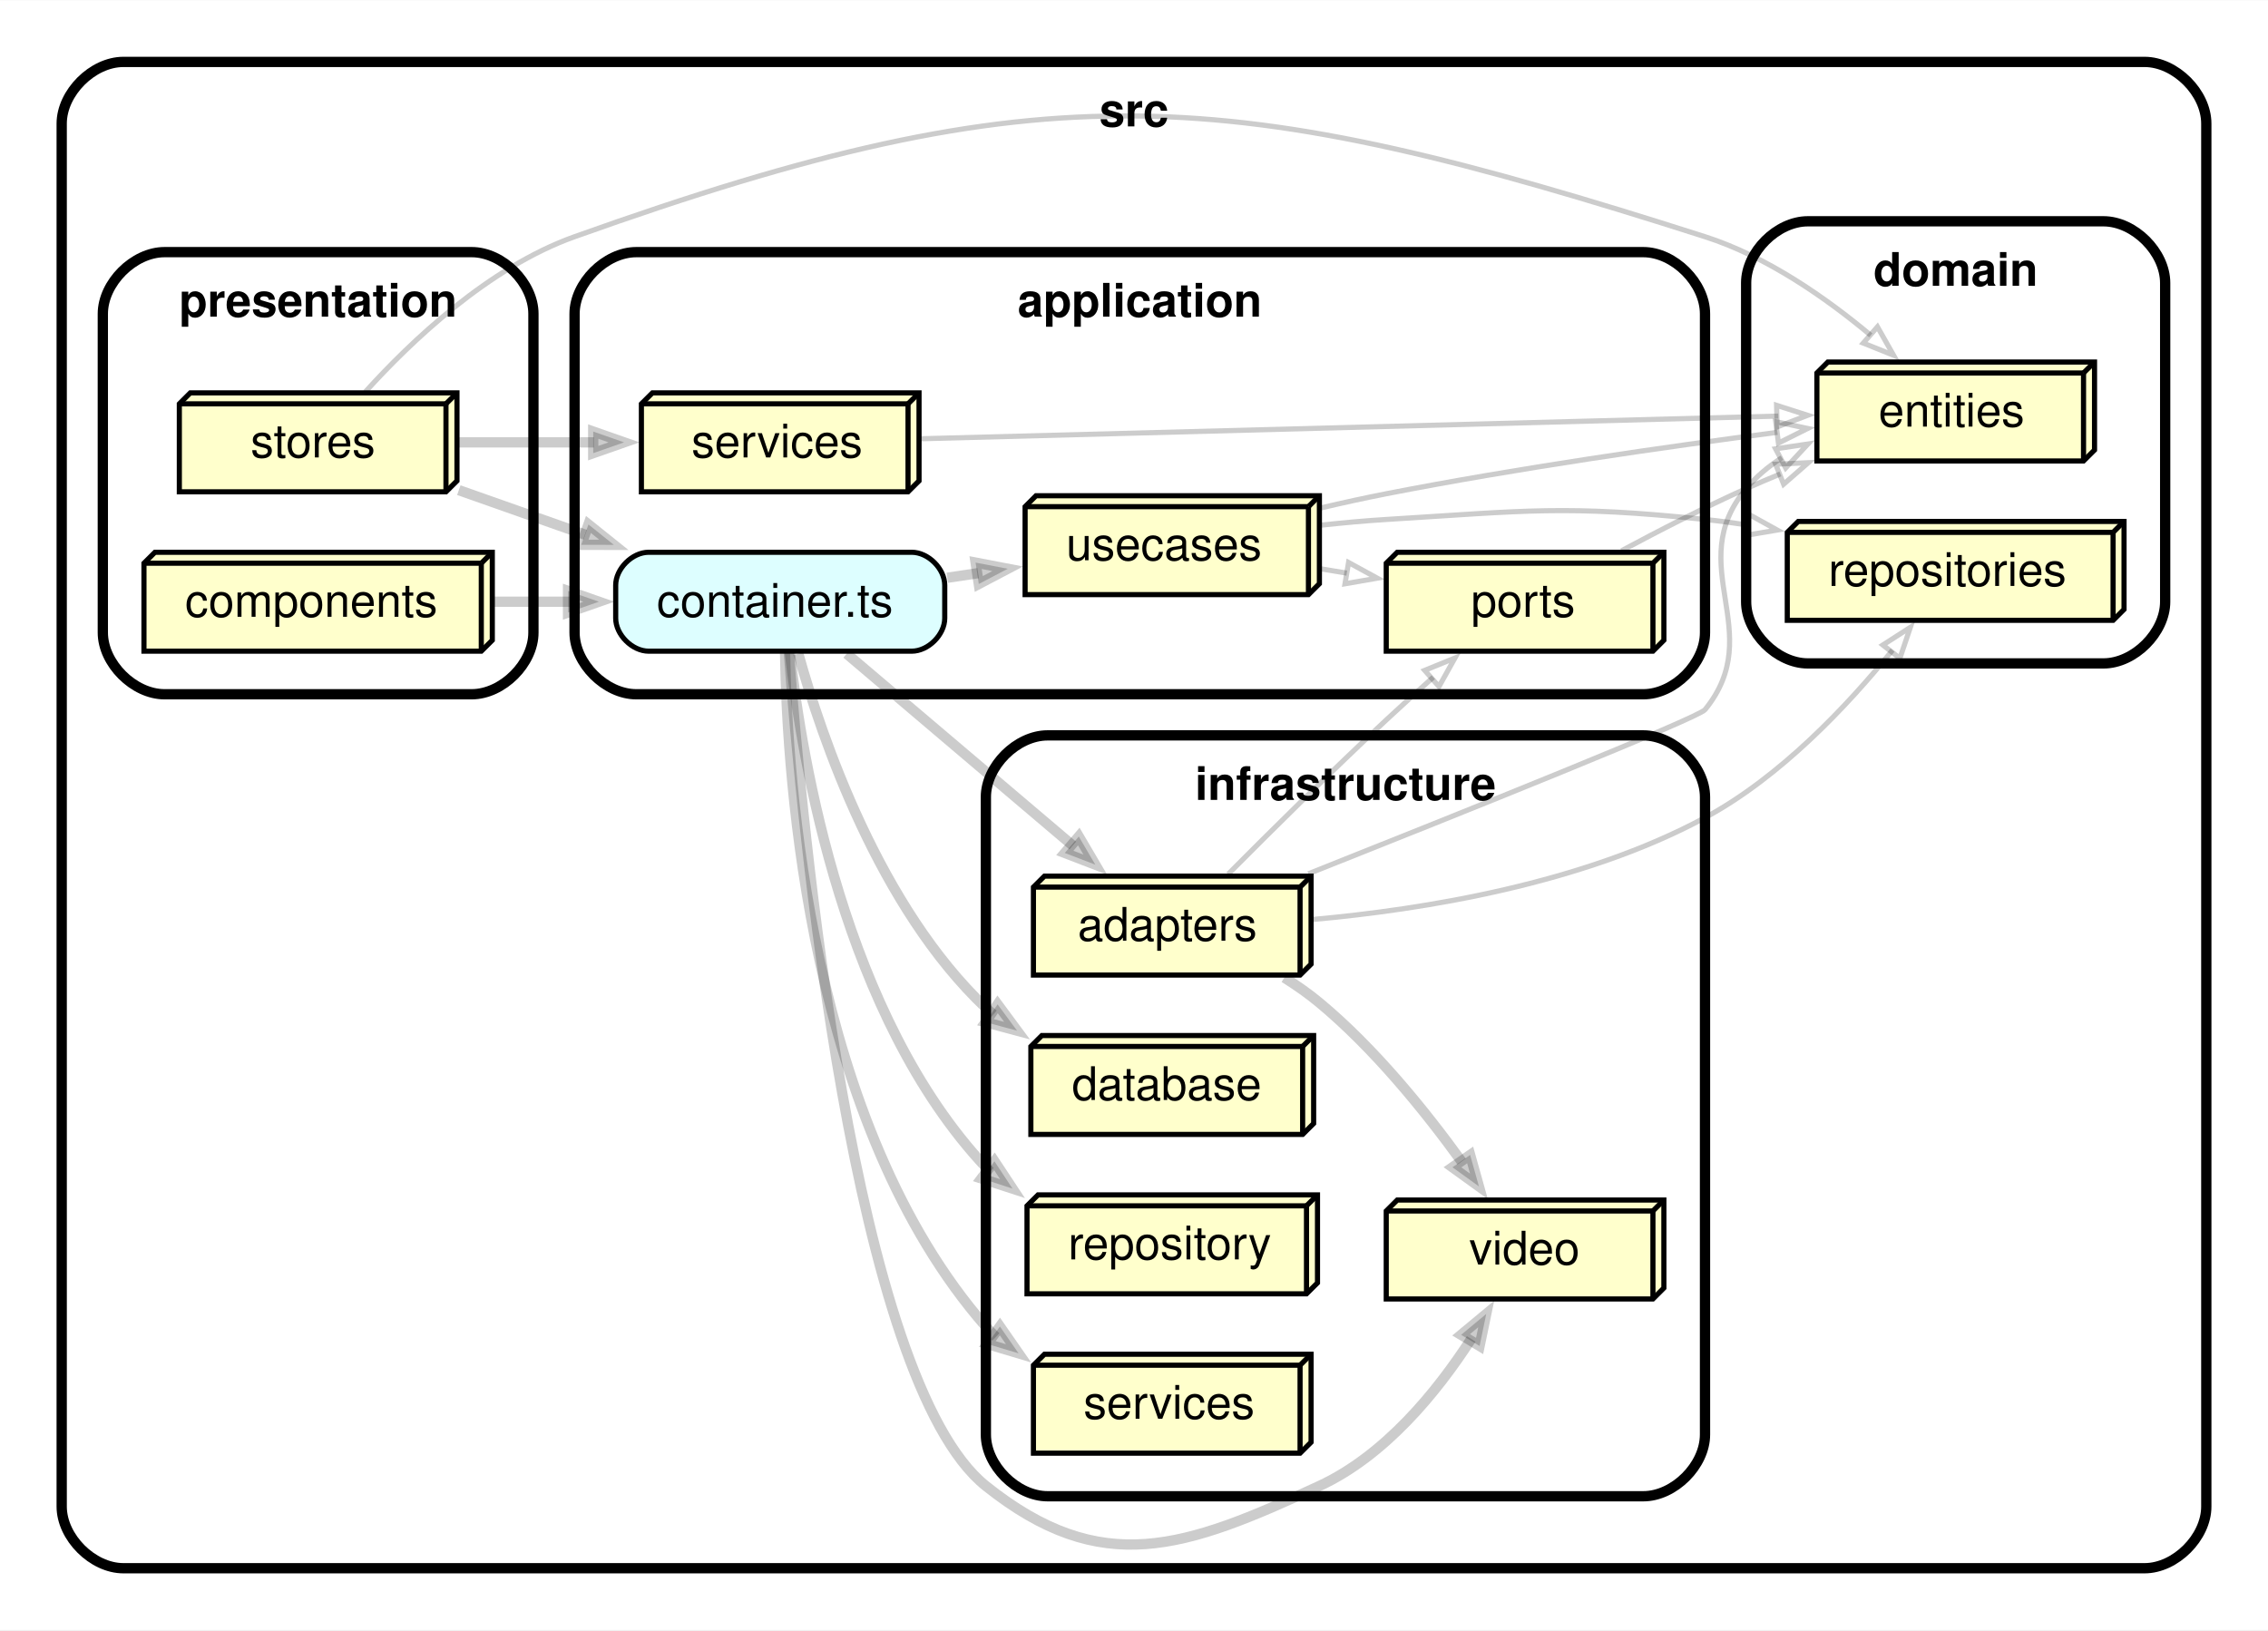
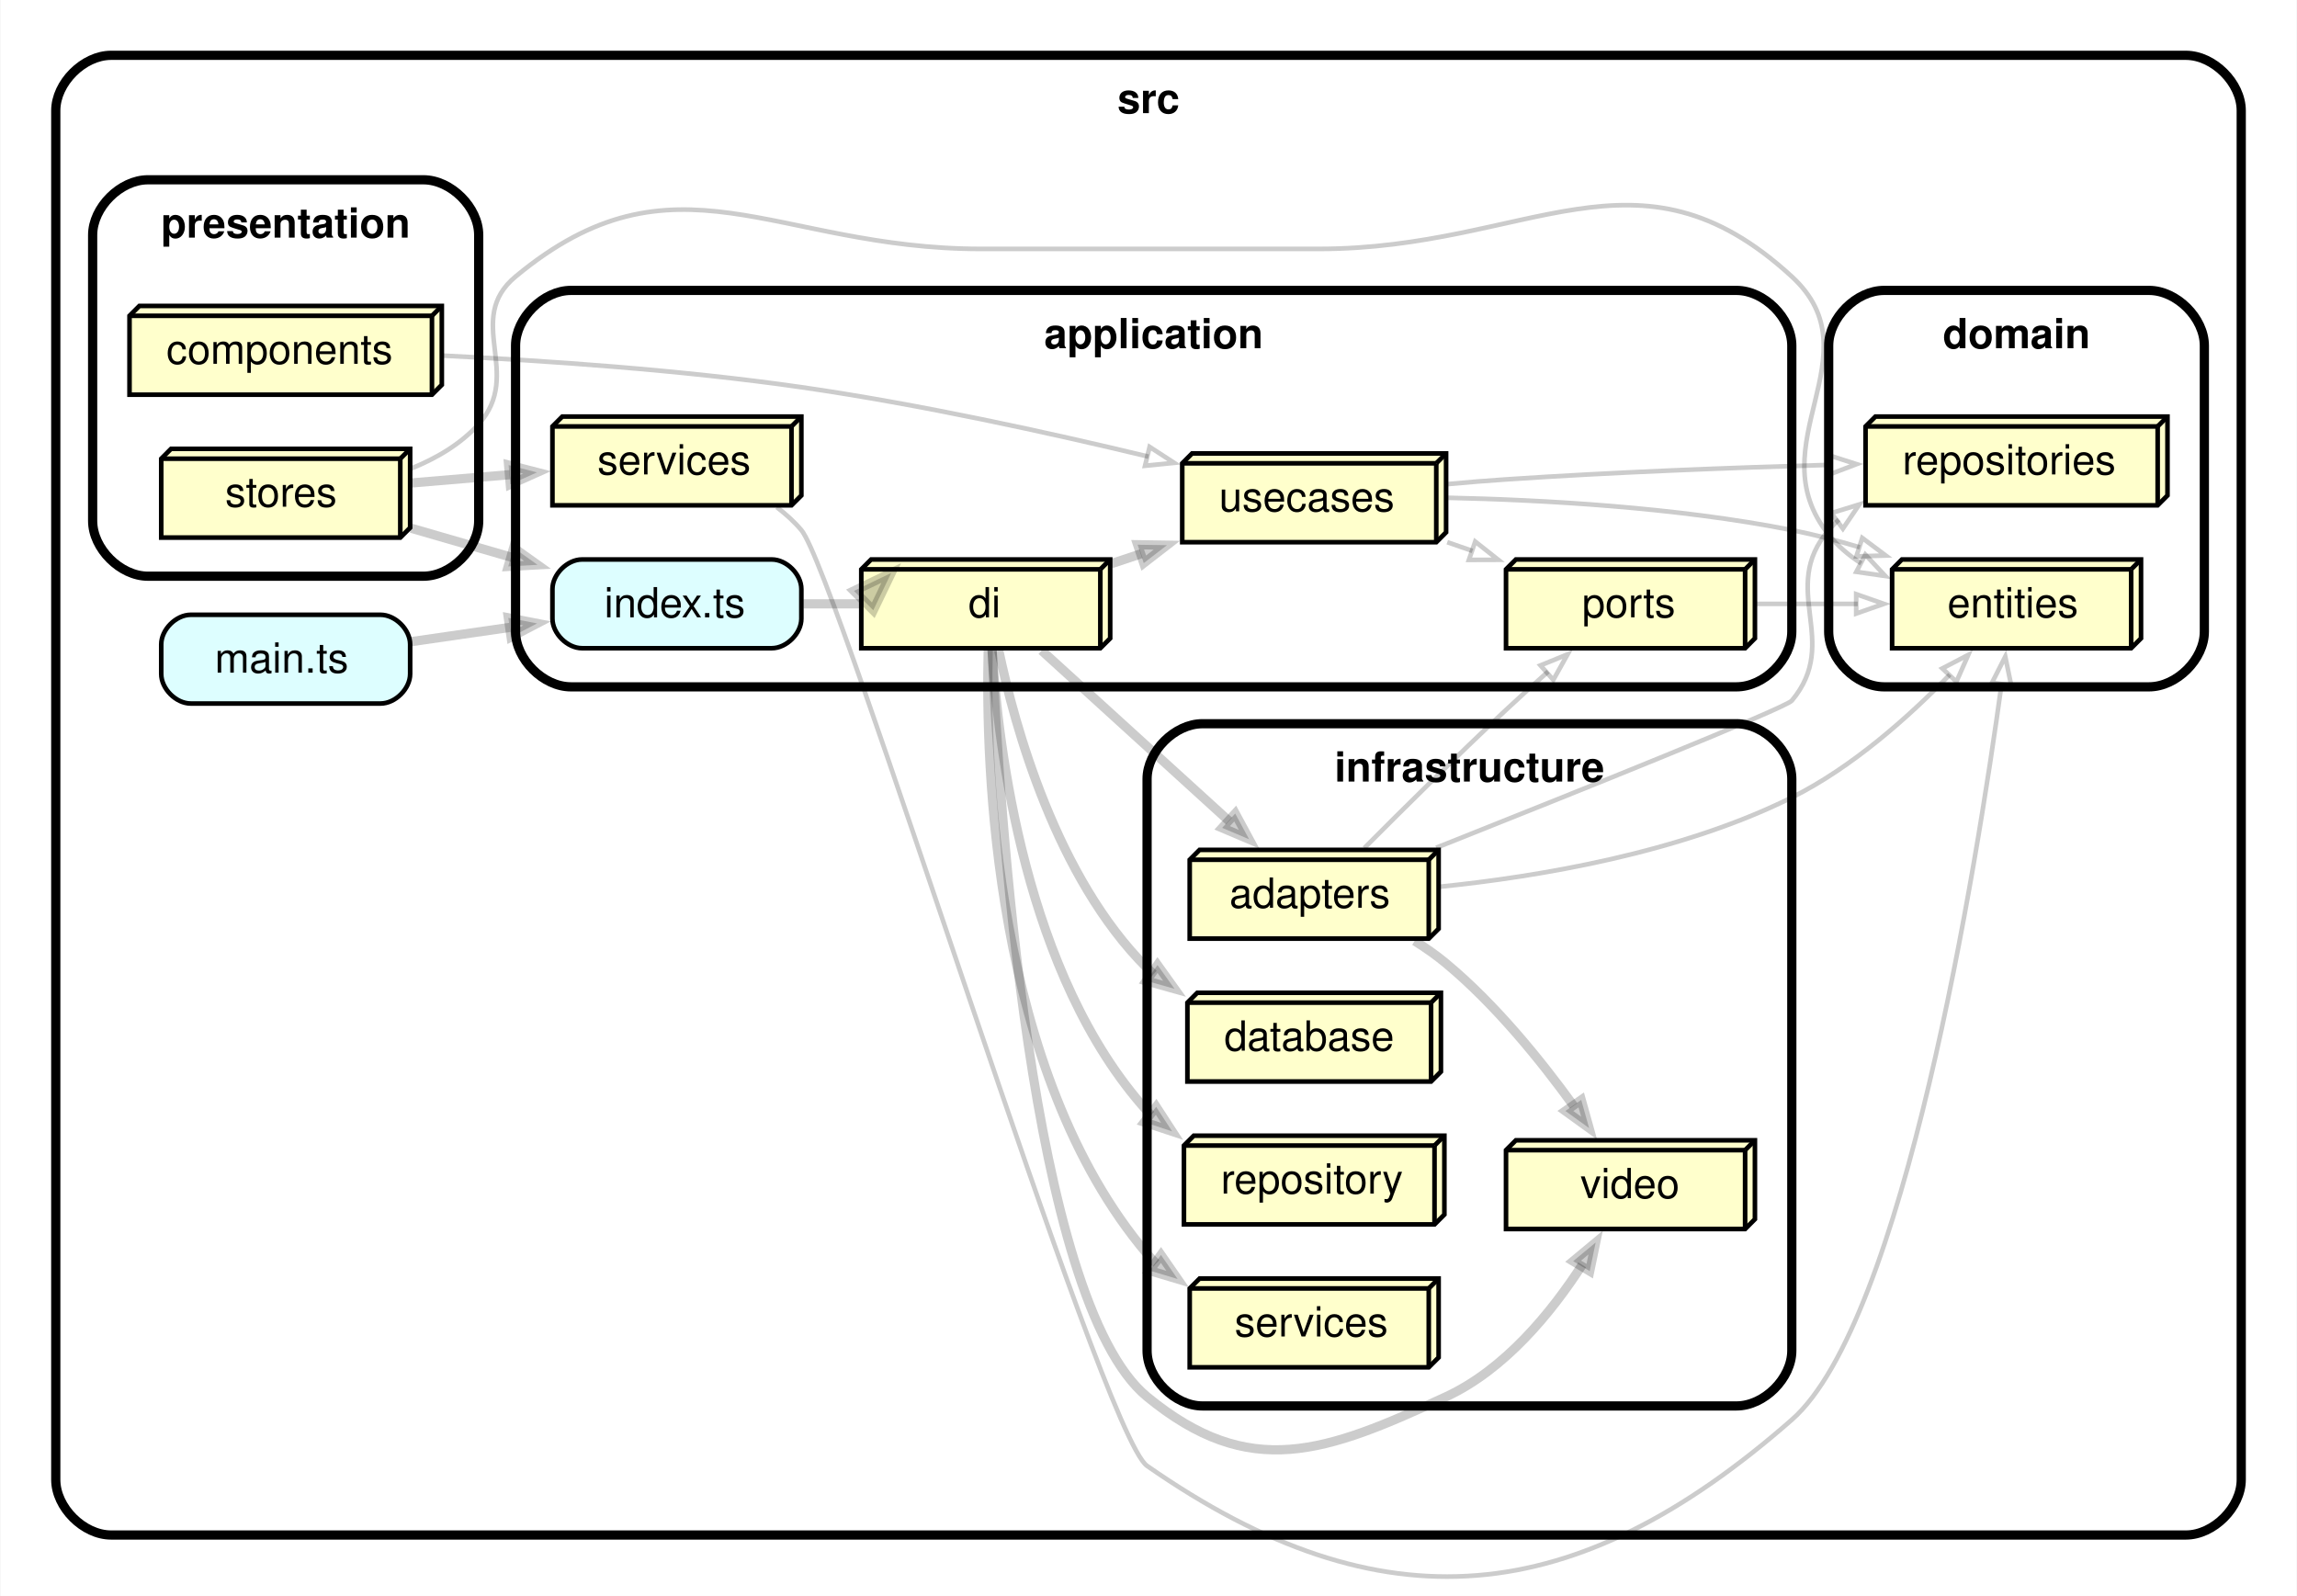
- <svg xmlns="http://www.w3.org/2000/svg" xmlns:xlink="http://www.w3.org/1999/xlink" width="441pt" height="317pt" viewBox="0.00 0.00 441.12 317.00">
-   <g id="graph0" class="graph" transform="scale(1 1) rotate(0) translate(4 313)">
-     <polygon fill="white" stroke="none" points="-4,4 -4,-313 437.12,-313 437.12,4 -4,4" />
+ <svg xmlns="http://www.w3.org/2000/svg" xmlns:xlink="http://www.w3.org/1999/xlink" width="498pt" height="346pt" viewBox="0.00 0.00 498.12 346.22">
+   <g id="graph0" class="graph" transform="scale(1 1) rotate(0) translate(4 342.22)">
+     <polygon fill="white" stroke="none" points="-4,4 -4,-342.22 494.12,-342.22 494.12,4 -4,4" />
    <g id="clust1" class="cluster">
-       <path fill="#ffffff" stroke="black" stroke-width="2" d="M20,-8C20,-8 413.12,-8 413.12,-8 419.12,-8 425.12,-14 425.12,-20 425.12,-20 425.12,-289 425.12,-289 425.12,-295 419.12,-301 413.12,-301 413.12,-301 20,-301 20,-301 14,-301 8,-295 8,-289 8,-289 8,-20 8,-20 8,-14 14,-8 20,-8" />
-       <text text-anchor="middle" x="216.56" y="-288.45" font-family="Helvetica,sans-Serif" font-weight="bold" font-size="9.00">src</text>
+       <path fill="#ffffff" stroke="black" stroke-width="2" d="M20,-9.22C20,-9.22 470.12,-9.22 470.12,-9.22 476.12,-9.22 482.12,-15.22 482.12,-21.22 482.12,-21.22 482.12,-318.22 482.12,-318.22 482.12,-324.22 476.12,-330.22 470.12,-330.22 470.12,-330.22 20,-330.22 20,-330.22 14,-330.22 8,-324.22 8,-318.22 8,-318.22 8,-21.22 8,-21.22 8,-15.22 14,-9.22 20,-9.22" />
+       <text text-anchor="middle" x="245.06" y="-317.67" font-family="Helvetica,sans-Serif" font-weight="bold" font-size="9.00">src</text>
    </g>
    <g id="clust2" class="cluster">
-       <path fill="#ffffff" stroke="black" stroke-width="2" d="M119.75,-178C119.75,-178 315.62,-178 315.62,-178 321.62,-178 327.62,-184 327.62,-190 327.62,-190 327.62,-252 327.62,-252 327.62,-258 321.62,-264 315.62,-264 315.62,-264 119.75,-264 119.75,-264 113.75,-264 107.75,-258 107.75,-252 107.75,-252 107.75,-190 107.75,-190 107.75,-184 113.75,-178 119.75,-178" />
-       <text text-anchor="middle" x="217.69" y="-251.45" font-family="Helvetica,sans-Serif" font-weight="bold" font-size="9.00">application</text>
+       <path fill="#ffffff" stroke="black" stroke-width="2" d="M119.75,-193.22C119.75,-193.22 372.62,-193.22 372.62,-193.22 378.62,-193.22 384.62,-199.22 384.62,-205.22 384.62,-205.22 384.62,-267.22 384.62,-267.22 384.62,-273.22 378.62,-279.22 372.62,-279.22 372.62,-279.22 119.75,-279.22 119.75,-279.22 113.75,-279.22 107.75,-273.22 107.75,-267.22 107.75,-267.22 107.75,-205.22 107.75,-205.22 107.75,-199.22 113.75,-193.22 119.75,-193.22" />
+       <text text-anchor="middle" x="246.19" y="-266.67" font-family="Helvetica,sans-Serif" font-weight="bold" font-size="9.00">application</text>
+     </g>
+     <g id="clust3" class="cluster">
+       <path fill="#ffffff" stroke="black" stroke-width="2" d="M404.62,-193.22C404.62,-193.22 462.12,-193.22 462.12,-193.22 468.12,-193.22 474.12,-199.22 474.12,-205.22 474.12,-205.22 474.12,-267.22 474.12,-267.22 474.12,-273.22 468.12,-279.22 462.12,-279.22 462.12,-279.22 404.62,-279.22 404.62,-279.22 398.62,-279.22 392.62,-273.22 392.62,-267.22 392.62,-267.22 392.62,-205.22 392.62,-205.22 392.62,-199.22 398.62,-193.22 404.62,-193.22" />
+       <text text-anchor="middle" x="433.38" y="-266.67" font-family="Helvetica,sans-Serif" font-weight="bold" font-size="9.00">domain</text>
    </g>
    <g id="clust4" class="cluster">
-       <path fill="#ffffff" stroke="black" stroke-width="2" d="M199.75,-22C199.75,-22 315.62,-22 315.62,-22 321.62,-22 327.62,-28 327.62,-34 327.62,-34 327.62,-158 327.62,-158 327.62,-164 321.62,-170 315.62,-170 315.62,-170 199.75,-170 199.75,-170 193.75,-170 187.75,-164 187.75,-158 187.75,-158 187.75,-34 187.75,-34 187.75,-28 193.75,-22 199.75,-22" />
-       <text text-anchor="middle" x="257.69" y="-157.45" font-family="Helvetica,sans-Serif" font-weight="bold" font-size="9.00">infrastructure</text>
-     </g>
-     <g id="clust3" class="cluster">
-       <path fill="#ffffff" stroke="black" stroke-width="2" d="M347.62,-184C347.62,-184 405.12,-184 405.12,-184 411.12,-184 417.12,-190 417.12,-196 417.12,-196 417.12,-258 417.12,-258 417.12,-264 411.12,-270 405.12,-270 405.12,-270 347.62,-270 347.62,-270 341.62,-270 335.62,-264 335.62,-258 335.62,-258 335.62,-196 335.62,-196 335.62,-190 341.62,-184 347.62,-184" />
-       <text text-anchor="middle" x="376.38" y="-257.45" font-family="Helvetica,sans-Serif" font-weight="bold" font-size="9.00">domain</text>
+       <path fill="#ffffff" stroke="black" stroke-width="2" d="M256.75,-37.22C256.75,-37.22 372.62,-37.22 372.62,-37.22 378.62,-37.22 384.62,-43.22 384.62,-49.22 384.62,-49.22 384.62,-173.22 384.62,-173.22 384.62,-179.22 378.62,-185.22 372.62,-185.22 372.62,-185.22 256.75,-185.22 256.75,-185.22 250.75,-185.22 244.75,-179.22 244.75,-173.22 244.75,-173.22 244.75,-49.22 244.75,-49.22 244.75,-43.22 250.75,-37.22 256.75,-37.22" />
+       <text text-anchor="middle" x="314.69" y="-172.67" font-family="Helvetica,sans-Serif" font-weight="bold" font-size="9.00">infrastructure</text>
    </g>
    <g id="clust5" class="cluster">
-       <path fill="#ffffff" stroke="black" stroke-width="2" d="M28,-178C28,-178 87.75,-178 87.75,-178 93.75,-178 99.75,-184 99.75,-190 99.75,-190 99.75,-252 99.75,-252 99.75,-258 93.75,-264 87.75,-264 87.75,-264 28,-264 28,-264 22,-264 16,-258 16,-252 16,-252 16,-190 16,-190 16,-184 22,-178 28,-178" />
-       <text text-anchor="middle" x="57.88" y="-251.45" font-family="Helvetica,sans-Serif" font-weight="bold" font-size="9.00">presentation</text>
+       <path fill="#ffffff" stroke="black" stroke-width="2" d="M28,-217.22C28,-217.22 87.75,-217.22 87.75,-217.22 93.75,-217.22 99.75,-223.22 99.75,-229.22 99.75,-229.22 99.75,-291.22 99.75,-291.22 99.75,-297.22 93.75,-303.22 87.75,-303.22 87.75,-303.22 28,-303.22 28,-303.22 22,-303.22 16,-297.22 16,-291.22 16,-291.22 16,-229.22 16,-229.22 16,-223.22 22,-217.22 28,-217.22" />
+       <text text-anchor="middle" x="57.88" y="-290.67" font-family="Helvetica,sans-Serif" font-weight="bold" font-size="9.00">presentation</text>
    </g>
    <g id="node1" class="node">
      <g id="a_node1">
-         <a xlink:href="src/application/container.ts" xlink:title="container.ts">
-           <path fill="#ddfeff" stroke="black" d="M173.33,-205.62C173.33,-205.62 122.17,-205.62 122.17,-205.62 118.96,-205.62 115.75,-202.42 115.75,-199.21 115.75,-199.21 115.75,-192.79 115.75,-192.79 115.75,-189.58 118.96,-186.38 122.17,-186.38 122.17,-186.38 173.33,-186.38 173.33,-186.38 176.54,-186.38 179.75,-189.58 179.75,-192.79 179.75,-192.79 179.75,-199.21 179.75,-199.21 179.75,-202.42 176.54,-205.62 173.33,-205.62" />
-           <text text-anchor="start" x="123.75" y="-193.07" font-family="Helvetica,sans-Serif" font-size="9.00">container.ts</text>
+         <a xlink:href="src/application/di" xlink:title="di">
+           <polygon fill="#ffffcc" stroke="black" points="236.75,-220.85 184.89,-220.85 182.75,-218.71 182.75,-201.6 234.61,-201.6 236.75,-203.74 236.75,-220.85" />
+           <polyline fill="none" stroke="black" points="234.61,-218.71 182.75,-218.71" />
+           <polyline fill="none" stroke="black" points="234.61,-218.71 234.61,-201.6" />
+           <polyline fill="none" stroke="black" points="234.61,-218.71 236.75,-220.85" />
+           <text text-anchor="start" x="206" y="-208.3" font-family="Helvetica,sans-Serif" font-size="9.00">di</text>
        </a>
      </g>
    </g>
    <g id="node2" class="node">
      <g id="a_node2">
        <a xlink:href="src/application/usecases" xlink:title="usecases">
-           <polygon fill="#ffffcc" stroke="black" points="252.62,-216.62 197.51,-216.62 195.38,-214.49 195.38,-197.38 250.49,-197.38 252.62,-199.51 252.62,-216.62" />
-           <polyline fill="none" stroke="black" points="250.49,-214.49 195.38,-214.49" />
-           <polyline fill="none" stroke="black" points="250.49,-214.49 250.49,-197.38" />
-           <polyline fill="none" stroke="black" points="250.49,-214.49 252.62,-216.62" />
-           <text text-anchor="start" x="203.38" y="-204.07" font-family="Helvetica,sans-Serif" font-size="9.00">usecases</text>
+           <polygon fill="#ffffcc" stroke="black" points="309.62,-243.85 254.51,-243.85 252.38,-241.71 252.38,-224.6 307.49,-224.6 309.62,-226.74 309.62,-243.85" />
+           <polyline fill="none" stroke="black" points="307.49,-241.71 252.38,-241.71" />
+           <polyline fill="none" stroke="black" points="307.49,-241.71 307.49,-224.6" />
+           <polyline fill="none" stroke="black" points="307.49,-241.71 309.62,-243.85" />
+           <text text-anchor="start" x="260.38" y="-231.3" font-family="Helvetica,sans-Serif" font-size="9.00">usecases</text>
        </a>
      </g>
    </g>
    <g id="edge1" class="edge">
-       <path fill="none" stroke="#000000" stroke-width="2" stroke-opacity="0.2" d="M180.24,-200.66C182.23,-200.96 184.24,-201.26 186.25,-201.56" />
-       <polygon fill="#000000" fill-opacity="0.2" stroke="#000000" stroke-width="2" stroke-opacity="0.2" points="185.75,-203.61 192,-202.41 186.37,-199.45 185.75,-203.61" />
+       <path fill="none" stroke="#000000" stroke-width="2" stroke-opacity="0.2" d="M236.93,-219.92C239.08,-220.63 241.27,-221.36 243.47,-222.09" />
+       <polygon fill="#000000" fill-opacity="0.2" stroke="#000000" stroke-width="2" stroke-opacity="0.2" points="242.7,-224.05 249.06,-223.95 244.03,-220.06 242.7,-224.05" />
    </g>
    <g id="node3" class="node">
      <g id="a_node3">
        <a xlink:href="src/infrastructure/adapters" xlink:title="adapters">
-           <polygon fill="#ffffcc" stroke="black" points="251,-142.62 199.14,-142.62 197,-140.49 197,-123.38 248.86,-123.38 251,-125.51 251,-142.62" />
-           <polyline fill="none" stroke="black" points="248.86,-140.49 197,-140.49" />
-           <polyline fill="none" stroke="black" points="248.86,-140.49 248.86,-123.38" />
-           <polyline fill="none" stroke="black" points="248.86,-140.49 251,-142.62" />
-           <text text-anchor="start" x="205.62" y="-130.07" font-family="Helvetica,sans-Serif" font-size="9.00">adapters</text>
+           <polygon fill="#ffffcc" stroke="black" points="308,-157.85 256.14,-157.85 254,-155.71 254,-138.6 305.86,-138.6 308,-140.74 308,-157.85" />
+           <polyline fill="none" stroke="black" points="305.86,-155.71 254,-155.71" />
+           <polyline fill="none" stroke="black" points="305.86,-155.71 305.86,-138.6" />
+           <polyline fill="none" stroke="black" points="305.86,-155.71 308,-157.85" />
+           <text text-anchor="start" x="262.62" y="-145.3" font-family="Helvetica,sans-Serif" font-size="9.00">adapters</text>
        </a>
      </g>
    </g>
    <g id="edge2" class="edge">
-       <path fill="none" stroke="#000000" stroke-width="2" stroke-opacity="0.2" d="M160.68,-185.88C172.55,-175.81 190.92,-160.22 204.65,-148.57" />
-       <polygon fill="#000000" fill-opacity="0.2" stroke="#000000" stroke-width="2" stroke-opacity="0.2" points="205.82,-150.33 209.04,-144.85 203.1,-147.13 205.82,-150.33" />
+       <path fill="none" stroke="#000000" stroke-width="2" stroke-opacity="0.2" d="M221.88,-201.1C232.84,-191.12 249.77,-175.73 262.53,-164.11" />
+       <polygon fill="#000000" fill-opacity="0.2" stroke="#000000" stroke-width="2" stroke-opacity="0.2" points="263.87,-165.74 266.89,-160.15 261.04,-162.63 263.87,-165.74" />
    </g>
    <g id="node4" class="node">
      <g id="a_node4">
        <a xlink:href="src/infrastructure/database" xlink:title="database">
-           <polygon fill="#ffffcc" stroke="black" points="251.5,-111.62 198.64,-111.62 196.5,-109.49 196.5,-92.38 249.36,-92.38 251.5,-94.51 251.5,-111.62" />
-           <polyline fill="none" stroke="black" points="249.36,-109.49 196.5,-109.49" />
-           <polyline fill="none" stroke="black" points="249.36,-109.49 249.36,-92.38" />
-           <polyline fill="none" stroke="black" points="249.36,-109.49 251.5,-111.62" />
-           <text text-anchor="start" x="204.5" y="-99.08" font-family="Helvetica,sans-Serif" font-size="9.00">database</text>
+           <polygon fill="#ffffcc" stroke="black" points="308.5,-126.85 255.64,-126.85 253.5,-124.71 253.5,-107.6 306.36,-107.6 308.5,-109.74 308.5,-126.85" />
+           <polyline fill="none" stroke="black" points="306.36,-124.71 253.5,-124.71" />
+           <polyline fill="none" stroke="black" points="306.36,-124.71 306.36,-107.6" />
+           <polyline fill="none" stroke="black" points="306.36,-124.71 308.5,-126.85" />
+           <text text-anchor="start" x="261.5" y="-114.3" font-family="Helvetica,sans-Serif" font-size="9.00">database</text>
        </a>
      </g>
    </g>
    <g id="edge3" class="edge">
-       <path fill="none" stroke="#000000" stroke-width="2" stroke-opacity="0.2" d="M151.27,-185.89C155.86,-169.39 167.08,-136.54 187.75,-117 188.22,-116.55 188.71,-116.12 189.21,-115.7" />
-       <polygon fill="#000000" fill-opacity="0.2" stroke="#000000" stroke-width="2" stroke-opacity="0.2" points="190.03,-117.68 193.81,-112.57 187.67,-114.21 190.03,-117.68" />
+       <path fill="none" stroke="#000000" stroke-width="2" stroke-opacity="0.2" d="M212.57,-201.13C216.04,-184.64 225.07,-151.82 244.75,-132.22 245.21,-131.77 245.69,-131.32 246.17,-130.89" />
+       <polygon fill="#000000" fill-opacity="0.2" stroke="#000000" stroke-width="2" stroke-opacity="0.2" points="247.01,-132.87 250.71,-127.71 244.59,-129.43 247.01,-132.87" />
    </g>
    <g id="node5" class="node">
      <g id="a_node5">
        <a xlink:href="src/infrastructure/repository" xlink:title="repository">
-           <polygon fill="#ffffcc" stroke="black" points="252.25,-80.62 197.89,-80.62 195.75,-78.49 195.75,-61.38 250.11,-61.38 252.25,-63.51 252.25,-80.62" />
-           <polyline fill="none" stroke="black" points="250.11,-78.49 195.75,-78.49" />
-           <polyline fill="none" stroke="black" points="250.11,-78.49 250.11,-61.38" />
-           <polyline fill="none" stroke="black" points="250.11,-78.49 252.25,-80.62" />
-           <text text-anchor="start" x="203.75" y="-68.08" font-family="Helvetica,sans-Serif" font-size="9.00">repository</text>
+           <polygon fill="#ffffcc" stroke="black" points="309.25,-95.85 254.89,-95.85 252.75,-93.71 252.75,-76.6 307.11,-76.6 309.25,-78.74 309.25,-95.85" />
+           <polyline fill="none" stroke="black" points="307.11,-93.71 252.75,-93.71" />
+           <polyline fill="none" stroke="black" points="307.11,-93.71 307.11,-76.6" />
+           <polyline fill="none" stroke="black" points="307.11,-93.71 309.25,-95.85" />
+           <text text-anchor="start" x="260.75" y="-83.3" font-family="Helvetica,sans-Serif" font-size="9.00">repository</text>
        </a>
      </g>
    </g>
    <g id="edge4" class="edge">
-       <path fill="none" stroke="#000000" stroke-width="2" stroke-opacity="0.2" d="M149.62,-186.12C151.97,-165.05 160.27,-115.23 187.75,-86 188.02,-85.71 188.3,-85.42 188.59,-85.14" />
-       <polygon fill="#000000" fill-opacity="0.2" stroke="#000000" stroke-width="2" stroke-opacity="0.2" points="189.42,-87.15 192.93,-81.84 186.88,-83.81 189.42,-87.15" />
+       <path fill="none" stroke="#000000" stroke-width="2" stroke-opacity="0.2" d="M211.11,-201.37C212.4,-180.34 218.24,-130.61 244.75,-101.22 245.03,-100.91 245.31,-100.61 245.61,-100.32" />
+       <polygon fill="#000000" fill-opacity="0.2" stroke="#000000" stroke-width="2" stroke-opacity="0.2" points="246.72,-102.11 250.19,-96.78 244.16,-98.78 246.72,-102.11" />
    </g>
    <g id="node6" class="node">
      <g id="a_node6">
        <a xlink:href="src/infrastructure/services" xlink:title="services">
-           <polygon fill="#ffffcc" stroke="black" points="251,-49.62 199.14,-49.62 197,-47.49 197,-30.38 248.86,-30.38 251,-32.51 251,-49.62" />
-           <polyline fill="none" stroke="black" points="248.86,-47.49 197,-47.49" />
-           <polyline fill="none" stroke="black" points="248.86,-47.49 248.86,-30.38" />
-           <polyline fill="none" stroke="black" points="248.86,-47.49 251,-49.62" />
-           <text text-anchor="start" x="206.75" y="-37.08" font-family="Helvetica,sans-Serif" font-size="9.00">services</text>
+           <polygon fill="#ffffcc" stroke="black" points="308,-64.85 256.14,-64.85 254,-62.71 254,-45.6 305.86,-45.6 308,-47.74 308,-64.85" />
+           <polyline fill="none" stroke="black" points="305.86,-62.71 254,-62.71" />
+           <polyline fill="none" stroke="black" points="305.86,-62.71 305.86,-45.6" />
+           <polyline fill="none" stroke="black" points="305.86,-62.71 308,-64.85" />
+           <text text-anchor="start" x="263.75" y="-52.3" font-family="Helvetica,sans-Serif" font-size="9.00">services</text>
        </a>
      </g>
    </g>
    <g id="edge5" class="edge">
-       <path fill="none" stroke="#000000" stroke-width="2" stroke-opacity="0.2" d="M148.69,-186.11C149.08,-161.02 153.45,-94.17 187.75,-55 188.36,-54.3 189.02,-53.63 189.7,-52.99" />
-       <polygon fill="#000000" fill-opacity="0.2" stroke="#000000" stroke-width="2" stroke-opacity="0.2" points="190.48,-55.02 194.11,-49.8 188.02,-51.62 190.48,-55.02" />
+       <path fill="none" stroke="#000000" stroke-width="2" stroke-opacity="0.2" d="M210.29,-201.36C209.66,-176.34 211.39,-109.62 244.75,-70.22 245.37,-69.49 246.04,-68.79 246.74,-68.12" />
+       <polygon fill="#000000" fill-opacity="0.2" stroke="#000000" stroke-width="2" stroke-opacity="0.2" points="247.76,-69.98 251.38,-64.76 245.29,-66.58 247.76,-69.98" />
    </g>
    <g id="node7" class="node">
      <g id="a_node7">
        <a xlink:href="src/infrastructure/video" xlink:title="video">
-           <polygon fill="#ffffcc" stroke="black" points="319.62,-79.62 267.76,-79.62 265.62,-77.49 265.62,-60.38 317.49,-60.38 319.62,-62.51 319.62,-79.62" />
-           <polyline fill="none" stroke="black" points="317.49,-77.49 265.62,-77.49" />
-           <polyline fill="none" stroke="black" points="317.49,-77.49 317.49,-60.38" />
-           <polyline fill="none" stroke="black" points="317.49,-77.49 319.62,-79.62" />
-           <text text-anchor="start" x="281.75" y="-67.08" font-family="Helvetica,sans-Serif" font-size="9.00">video</text>
+           <polygon fill="#ffffcc" stroke="black" points="376.62,-94.85 324.76,-94.85 322.62,-92.71 322.62,-75.6 374.49,-75.6 376.62,-77.74 376.62,-94.85" />
+           <polyline fill="none" stroke="black" points="374.49,-92.71 322.62,-92.71" />
+           <polyline fill="none" stroke="black" points="374.49,-92.71 374.49,-75.6" />
+           <polyline fill="none" stroke="black" points="374.49,-92.71 376.62,-94.85" />
+           <text text-anchor="start" x="338.75" y="-82.3" font-family="Helvetica,sans-Serif" font-size="9.00">video</text>
        </a>
      </g>
    </g>
    <g id="edge6" class="edge">
-       <path fill="none" stroke="#000000" stroke-width="2" stroke-opacity="0.2" d="M149.42,-186.23C151.91,-152.9 161.91,-44.64 187.75,-24 210.28,-6.01 226.46,-11.88 252.62,-24 265.34,-29.89 275.43,-42.2 282.15,-52.6" />
-       <polygon fill="#000000" fill-opacity="0.2" stroke="#000000" stroke-width="2" stroke-opacity="0.2" points="280.18,-53.4 285.07,-57.46 283.78,-51.23 280.18,-53.4" />
+       <path fill="none" stroke="#000000" stroke-width="2" stroke-opacity="0.2" d="M211.12,-201.47C212.61,-168.19 219.35,-60.09 244.75,-39.22 267.03,-20.92 283.46,-27.1 309.62,-39.22 322.34,-45.11 332.43,-57.42 339.15,-67.83" />
+       <polygon fill="#000000" fill-opacity="0.2" stroke="#000000" stroke-width="2" stroke-opacity="0.2" points="337.18,-68.62 342.07,-72.68 340.78,-66.46 337.18,-68.62" />
+     </g>
+     <g id="node9" class="node">
+       <g id="a_node9">
+         <a xlink:href="src/application/ports" xlink:title="ports">
+           <polygon fill="#ffffcc" stroke="black" points="376.62,-220.85 324.76,-220.85 322.62,-218.71 322.62,-201.6 374.49,-201.6 376.62,-203.74 376.62,-220.85" />
+           <polyline fill="none" stroke="black" points="374.49,-218.71 322.62,-218.71" />
+           <polyline fill="none" stroke="black" points="374.49,-218.71 374.49,-201.6" />
+           <polyline fill="none" stroke="black" points="374.49,-218.71 376.62,-220.85" />
+           <text text-anchor="start" x="339.12" y="-208.3" font-family="Helvetica,sans-Serif" font-size="9.00">ports</text>
+         </a>
+       </g>
+     </g>
+     <g id="edge10" class="edge">
+       <path fill="none" stroke="#000000" stroke-opacity="0.2" d="M309.87,-224.6C311.68,-223.98 313.51,-223.35 315.34,-222.71" />
+       <polygon fill="none" stroke="#000000" stroke-opacity="0.2" points="315.94,-224.73 320.93,-220.78 314.57,-220.76 315.94,-224.73" />
+     </g>
+     <g id="node10" class="node">
+       <g id="a_node10">
+         <a xlink:href="src/domain/entities" xlink:title="entities">
+           <polygon fill="#ffffcc" stroke="black" points="460.38,-220.85 408.51,-220.85 406.38,-218.71 406.38,-201.6 458.24,-201.6 460.38,-203.74 460.38,-220.85" />
+           <polyline fill="none" stroke="black" points="458.24,-218.71 406.38,-218.71" />
+           <polyline fill="none" stroke="black" points="458.24,-218.71 458.24,-201.6" />
+           <polyline fill="none" stroke="black" points="458.24,-218.71 460.38,-220.85" />
+           <text text-anchor="start" x="418.38" y="-208.3" font-family="Helvetica,sans-Serif" font-size="9.00">entities</text>
+         </a>
+       </g>
+     </g>
+     <g id="edge11" class="edge">
+       <path fill="none" stroke="#000000" stroke-opacity="0.2" d="M309.69,-234.24C330.49,-233.79 359.58,-232.19 384.62,-227.22 389.47,-226.26 394.49,-224.95 399.39,-223.48" />
+       <polygon fill="none" stroke="#000000" stroke-opacity="0.2" points="399.9,-225.52 404.99,-221.71 398.63,-221.52 399.9,-225.52" />
+     </g>
+     <g id="node12" class="node">
+       <g id="a_node12">
+         <a xlink:href="src/domain/repositories" xlink:title="repositories">
+           <polygon fill="#ffffcc" stroke="black" points="466.12,-251.85 402.76,-251.85 400.62,-249.71 400.62,-232.6 463.99,-232.6 466.12,-234.74 466.12,-251.85" />
+           <polyline fill="none" stroke="black" points="463.99,-249.71 400.62,-249.71" />
+           <polyline fill="none" stroke="black" points="463.99,-249.71 463.99,-232.6" />
+           <polyline fill="none" stroke="black" points="463.99,-249.71 466.12,-251.85" />
+           <text text-anchor="start" x="408.62" y="-239.3" font-family="Helvetica,sans-Serif" font-size="9.00">repositories</text>
+         </a>
+       </g>
+     </g>
+     <g id="edge12" class="edge">
+       <path fill="none" stroke="#000000" stroke-opacity="0.2" d="M309.95,-237.2C314.2,-237.59 318.52,-237.95 322.62,-238.22 345.84,-239.79 371.85,-240.77 392.73,-241.37" />
+       <polygon fill="none" stroke="#000000" stroke-opacity="0.2" points="392.6,-243.47 398.66,-241.53 392.72,-239.27 392.6,-243.47" />
+     </g>
+     <g id="edge16" class="edge">
+       <path fill="none" stroke="#000000" stroke-width="2" stroke-opacity="0.2" d="M302.8,-138.1C305.19,-136.6 307.53,-134.97 309.62,-133.22 320.31,-124.35 330.16,-112.18 337.29,-102.32" />
+       <polygon fill="#000000" fill-opacity="0.2" stroke="#000000" stroke-width="2" stroke-opacity="0.2" points="338.94,-103.61 340.65,-97.49 335.5,-101.21 338.94,-103.61" />
+     </g>
+     <g id="edge13" class="edge">
+       <path fill="none" stroke="#000000" stroke-opacity="0.2" d="M291.87,-158.24C300.01,-166.42 311.92,-178.23 322.62,-188.22 325.54,-190.95 328.69,-193.8 331.76,-196.54" />
+       <polygon fill="none" stroke="#000000" stroke-opacity="0.2" points="330.1,-197.87 335.98,-200.27 332.88,-194.73 330.1,-197.87" />
+     </g>
+     <g id="edge14" class="edge">
+       <path fill="none" stroke="#000000" stroke-opacity="0.2" d="M308.08,-149.84C329.58,-152.02 360.36,-157.15 384.62,-169.22 397.72,-175.74 410.05,-186.76 418.9,-195.88" />
+       <polygon fill="none" stroke="#000000" stroke-opacity="0.2" points="417.27,-197.21 422.9,-200.15 420.33,-194.33 417.27,-197.21" />
+     </g>
+     <g id="edge15" class="edge">
+       <path fill="none" stroke="#000000" stroke-opacity="0.2" d="M307.47,-158.31C337.43,-170.22 383.3,-188.64 384.62,-190.22 395.43,-203.12 381.64,-214.48 392.62,-227.22 393.32,-228.03 394.06,-228.79 394.84,-229.51" />
+       <polygon fill="none" stroke="#000000" stroke-opacity="0.2" points="393.2,-230.91 399.27,-232.79 395.7,-227.53 393.2,-230.91" />
    </g>
    <g id="node8" class="node">
      <g id="a_node8">
-         <a xlink:href="src/application/ports" xlink:title="ports">
-           <polygon fill="#ffffcc" stroke="black" points="319.62,-205.62 267.76,-205.62 265.62,-203.49 265.62,-186.38 317.49,-186.38 319.62,-188.51 319.62,-205.62" />
-           <polyline fill="none" stroke="black" points="317.49,-203.49 265.62,-203.49" />
-           <polyline fill="none" stroke="black" points="317.49,-203.49 317.49,-186.38" />
-           <polyline fill="none" stroke="black" points="317.49,-203.49 319.62,-205.62" />
-           <text text-anchor="start" x="282.12" y="-193.07" font-family="Helvetica,sans-Serif" font-size="9.00">ports</text>
-         </a>
-       </g>
-     </g>
-     <g id="edge9" class="edge">
-       <path fill="none" stroke="#000000" stroke-opacity="0.2" d="M252.87,-202.4C254.55,-202.12 256.25,-201.84 257.95,-201.56" />
-       <polygon fill="none" stroke="#000000" stroke-opacity="0.2" points="258.29,-203.63 263.87,-200.58 257.6,-199.49 258.29,-203.63" />
-     </g>
-     <g id="node9" class="node">
-       <g id="a_node9">
-         <a xlink:href="src/domain/entities" xlink:title="entities">
-           <polygon fill="#ffffcc" stroke="black" points="403.38,-242.62 351.51,-242.62 349.38,-240.49 349.38,-223.38 401.24,-223.38 403.38,-225.51 403.38,-242.62" />
-           <polyline fill="none" stroke="black" points="401.24,-240.49 349.38,-240.49" />
-           <polyline fill="none" stroke="black" points="401.24,-240.49 401.24,-223.38" />
-           <polyline fill="none" stroke="black" points="401.24,-240.49 403.38,-242.62" />
-           <text text-anchor="start" x="361.38" y="-230.07" font-family="Helvetica,sans-Serif" font-size="9.00">entities</text>
-         </a>
-       </g>
-     </g>
-     <g id="edge10" class="edge">
-       <path fill="none" stroke="#000000" stroke-opacity="0.2" d="M252.89,-214.24C257.14,-215.24 261.49,-216.19 265.62,-217 290.98,-221.96 319.91,-226.11 341.7,-228.95" />
-       <polygon fill="none" stroke="#000000" stroke-opacity="0.2" points="341.37,-231.02 347.59,-229.7 341.9,-226.86 341.37,-231.02" />
+         <a xlink:href="src/application/index.ts" xlink:title="index.ts">
+           <path fill="#ddfeff" stroke="black" d="M163.33,-220.85C163.33,-220.85 122.17,-220.85 122.17,-220.85 118.96,-220.85 115.75,-217.64 115.75,-214.43 115.75,-214.43 115.75,-208.01 115.75,-208.01 115.75,-204.81 118.96,-201.6 122.17,-201.6 122.17,-201.6 163.33,-201.6 163.33,-201.6 166.54,-201.6 169.75,-204.81 169.75,-208.01 169.75,-208.01 169.75,-214.43 169.75,-214.43 169.75,-217.64 166.54,-220.85 163.33,-220.85" />
+           <text text-anchor="start" x="127" y="-208.3" font-family="Helvetica,sans-Serif" font-size="9.00">index.ts</text>
+         </a>
+       </g>
+     </g>
+     <g id="edge7" class="edge">
+       <path fill="none" stroke="#000000" stroke-width="2" stroke-opacity="0.2" d="M170.19,-211.22C174.27,-211.22 178.47,-211.22 182.55,-211.22" />
+       <polygon fill="#000000" fill-opacity="0.2" stroke="#000000" stroke-width="2" stroke-opacity="0.2" points="185.35,-209.83 189.25,-217.93 181.15,-214.03 185.35,-209.83" />
+     </g>
+     <g id="edge8" class="edge">
+       <path fill="none" stroke="#000000" stroke-opacity="0.2" d="M376.94,-211.22C383.94,-211.22 391.6,-211.22 398.93,-211.22" />
+       <polygon fill="none" stroke="#000000" stroke-opacity="0.2" points="398.59,-213.32 404.59,-211.22 398.59,-209.12 398.59,-213.32" />
    </g>
    <g id="node11" class="node">
      <g id="a_node11">
-         <a xlink:href="src/domain/repositories" xlink:title="repositories">
-           <polygon fill="#ffffcc" stroke="black" points="409.12,-211.62 345.76,-211.62 343.62,-209.49 343.62,-192.38 406.99,-192.38 409.12,-194.51 409.12,-211.62" />
-           <polyline fill="none" stroke="black" points="406.99,-209.49 343.62,-209.49" />
-           <polyline fill="none" stroke="black" points="406.99,-209.49 406.99,-192.38" />
-           <polyline fill="none" stroke="black" points="406.99,-209.49 409.12,-211.62" />
-           <text text-anchor="start" x="351.62" y="-199.07" font-family="Helvetica,sans-Serif" font-size="9.00">repositories</text>
-         </a>
-       </g>
-     </g>
-     <g id="edge11" class="edge">
-       <path fill="none" stroke="#000000" stroke-opacity="0.2" d="M252.93,-210.89C257.18,-211.35 261.51,-211.75 265.62,-212 293.13,-213.69 300.22,-214.84 327.62,-212 330.31,-211.72 333.07,-211.36 335.84,-210.93" />
-       <polygon fill="none" stroke="#000000" stroke-opacity="0.2" points="336.1,-213.02 341.66,-209.94 335.39,-208.88 336.1,-213.02" />
-     </g>
-     <g id="edge15" class="edge">
-       <path fill="none" stroke="#000000" stroke-width="2" stroke-opacity="0.2" d="M245.8,-122.88C248.19,-121.38 250.53,-119.74 252.62,-118 263.31,-109.12 273.16,-96.96 280.29,-87.09" />
-       <polygon fill="#000000" fill-opacity="0.2" stroke="#000000" stroke-width="2" stroke-opacity="0.2" points="281.94,-88.39 283.65,-82.27 278.5,-85.99 281.94,-88.39" />
-     </g>
-     <g id="edge12" class="edge">
-       <path fill="none" stroke="#000000" stroke-opacity="0.2" d="M234.87,-143.01C243.01,-151.2 254.92,-163 265.62,-173 268.54,-175.72 271.69,-178.58 274.76,-181.31" />
-       <polygon fill="none" stroke="#000000" stroke-opacity="0.2" points="273.1,-182.65 278.98,-185.05 275.88,-179.5 273.1,-182.65" />
-     </g>
-     <g id="edge13" class="edge">
-       <path fill="none" stroke="#000000" stroke-opacity="0.2" d="M250.47,-143.08C280.44,-154.99 326.32,-173.39 327.62,-175 339.9,-190.08 323.15,-203.09 335.62,-218 337.6,-220.35 339.98,-222.34 342.58,-224.01" />
-       <polygon fill="none" stroke="#000000" stroke-opacity="0.2" points="341.35,-225.74 347.64,-226.68 343.31,-222.02 341.35,-225.74" />
-     </g>
-     <g id="edge14" class="edge">
-       <path fill="none" stroke="#000000" stroke-opacity="0.2" d="M251.3,-134.19C272.93,-136.13 303.78,-141.13 327.62,-154 342.29,-161.91 355.35,-175.78 364.09,-186.58" />
-       <polygon fill="none" stroke="#000000" stroke-opacity="0.2" points="362.21,-187.58 367.56,-191.02 365.52,-184.99 362.21,-187.58" />
-     </g>
-     <g id="edge7" class="edge">
-       <path fill="none" stroke="#000000" stroke-opacity="0.2" d="M311.37,-205.91C318.77,-209.88 327.51,-214.36 335.62,-218 337.78,-218.97 340.01,-219.92 342.28,-220.86" />
-       <polygon fill="none" stroke="#000000" stroke-opacity="0.2" points="341.35,-222.75 347.7,-223.04 342.91,-218.86 341.35,-222.75" />
-     </g>
-     <g id="node10" class="node">
-       <g id="a_node10">
        <a xlink:href="src/application/services" xlink:title="services">
-           <polygon fill="#ffffcc" stroke="black" points="174.75,-236.62 122.89,-236.62 120.75,-234.49 120.75,-217.38 172.61,-217.38 174.75,-219.51 174.75,-236.62" />
-           <polyline fill="none" stroke="black" points="172.61,-234.49 120.75,-234.49" />
-           <polyline fill="none" stroke="black" points="172.61,-234.49 172.61,-217.38" />
-           <polyline fill="none" stroke="black" points="172.61,-234.49 174.75,-236.62" />
-           <text text-anchor="start" x="130.5" y="-224.07" font-family="Helvetica,sans-Serif" font-size="9.00">services</text>
-         </a>
-       </g>
-     </g>
-     <g id="edge8" class="edge">
-       <path fill="none" stroke="#000000" stroke-opacity="0.2" d="M175.19,-227.7C216.56,-228.8 296.52,-230.91 341.87,-232.11" />
-       <polygon fill="none" stroke="#000000" stroke-opacity="0.2" points="341.54,-234.2 347.59,-232.26 341.65,-230.01 341.54,-234.2" />
-     </g>
-     <g id="node12" class="node">
-       <g id="a_node12">
-         <a xlink:href="src/presentation/components" xlink:title="components">
-           <polygon fill="#ffffcc" stroke="black" points="91.75,-205.62 26.14,-205.62 24,-203.49 24,-186.38 89.61,-186.38 91.75,-188.51 91.75,-205.62" />
-           <polyline fill="none" stroke="black" points="89.61,-203.49 24,-203.49" />
-           <polyline fill="none" stroke="black" points="89.61,-203.49 89.61,-186.38" />
-           <polyline fill="none" stroke="black" points="89.61,-203.49 91.75,-205.62" />
-           <text text-anchor="start" x="32" y="-193.07" font-family="Helvetica,sans-Serif" font-size="9.00">components</text>
-         </a>
-       </g>
-     </g>
-     <g id="edge16" class="edge">
-       <path fill="none" stroke="#000000" stroke-width="2" stroke-opacity="0.2" d="M92.1,-196C96.9,-196 101.88,-196 106.79,-196" />
-       <polygon fill="#000000" fill-opacity="0.2" stroke="#000000" stroke-width="2" stroke-opacity="0.2" points="106.48,-198.1 112.48,-196 106.48,-193.9 106.48,-198.1" />
+           <polygon fill="#ffffcc" stroke="black" points="169.75,-251.85 117.89,-251.85 115.75,-249.71 115.75,-232.6 167.61,-232.6 169.75,-234.74 169.75,-251.85" />
+           <polyline fill="none" stroke="black" points="167.61,-249.71 115.75,-249.71" />
+           <polyline fill="none" stroke="black" points="167.61,-249.71 167.61,-232.6" />
+           <polyline fill="none" stroke="black" points="167.61,-249.71 169.75,-251.85" />
+           <text text-anchor="start" x="125.5" y="-239.3" font-family="Helvetica,sans-Serif" font-size="9.00">services</text>
+         </a>
+       </g>
+     </g>
+     <g id="edge9" class="edge">
+       <path fill="none" stroke="#000000" stroke-opacity="0.2" d="M164.41,-232.2C166.37,-230.71 168.2,-229.06 169.75,-227.22 177.5,-218.03 234.88,-31.1 244.75,-24.22 295.89,11.4 337.77,6.87 384.62,-34.22 408.85,-55.47 424.63,-153.85 430.16,-194.05" />
+       <polygon fill="none" stroke="#000000" stroke-opacity="0.2" points="428.05,-194.1 430.93,-199.77 432.22,-193.54 428.05,-194.1" />
    </g>
    <g id="node13" class="node">
      <g id="a_node13">
+         <a xlink:href="src/main.ts" xlink:title="main.ts">
+           <path fill="#ddfeff" stroke="black" d="M78.46,-208.85C78.46,-208.85 37.29,-208.85 37.29,-208.85 34.08,-208.85 30.88,-205.64 30.88,-202.43 30.88,-202.43 30.88,-196.01 30.88,-196.01 30.88,-192.81 34.08,-189.6 37.29,-189.6 37.29,-189.6 78.46,-189.6 78.46,-189.6 81.67,-189.6 84.88,-192.81 84.88,-196.01 84.88,-196.01 84.88,-202.43 84.88,-202.43 84.88,-205.64 81.67,-208.85 78.46,-208.85" />
+           <text text-anchor="start" x="42.5" y="-196.3" font-family="Helvetica,sans-Serif" font-size="9.00">main.ts</text>
+         </a>
+       </g>
+     </g>
+     <g id="edge17" class="edge">
+       <path fill="none" stroke="#000000" stroke-width="2" stroke-opacity="0.2" d="M85.1,-203.02C91.9,-204 99.34,-205.08 106.52,-206.12" />
+       <polygon fill="#000000" fill-opacity="0.2" stroke="#000000" stroke-width="2" stroke-opacity="0.2" points="106.18,-208.19 112.42,-206.98 106.78,-204.04 106.18,-208.19" />
+     </g>
+     <g id="node14" class="node">
+       <g id="a_node14">
+         <a xlink:href="src/presentation/components" xlink:title="components">
+           <polygon fill="#ffffcc" stroke="black" points="91.75,-275.85 26.14,-275.85 24,-273.71 24,-256.6 89.61,-256.6 91.75,-258.74 91.75,-275.85" />
+           <polyline fill="none" stroke="black" points="89.61,-273.71 24,-273.71" />
+           <polyline fill="none" stroke="black" points="89.61,-273.71 89.61,-256.6" />
+           <polyline fill="none" stroke="black" points="89.61,-273.71 91.75,-275.85" />
+           <text text-anchor="start" x="32" y="-263.3" font-family="Helvetica,sans-Serif" font-size="9.00">components</text>
+         </a>
+       </g>
+     </g>
+     <g id="edge18" class="edge">
+       <path fill="none" stroke="#000000" stroke-opacity="0.2" d="M92,-265.07C114.1,-263.99 143.77,-261.97 169.75,-258.22 195.18,-254.56 223.5,-248.35 245.06,-243.16" />
+       <polygon fill="none" stroke="#000000" stroke-opacity="0.2" points="245.3,-245.27 250.63,-241.81 244.31,-241.18 245.3,-245.27" />
+     </g>
+     <g id="node15" class="node">
+       <g id="a_node15">
        <a xlink:href="src/presentation/stores" xlink:title="stores">
-           <polygon fill="#ffffcc" stroke="black" points="84.88,-236.62 33.01,-236.62 30.88,-234.49 30.88,-217.38 82.74,-217.38 84.88,-219.51 84.88,-236.62" />
-           <polyline fill="none" stroke="black" points="82.74,-234.49 30.88,-234.49" />
-           <polyline fill="none" stroke="black" points="82.74,-234.49 82.74,-217.38" />
-           <polyline fill="none" stroke="black" points="82.74,-234.49 84.88,-236.62" />
-           <text text-anchor="start" x="44.75" y="-224.07" font-family="Helvetica,sans-Serif" font-size="9.00">stores</text>
-         </a>
-       </g>
-     </g>
-     <g id="edge18" class="edge">
-       <path fill="none" stroke="#000000" stroke-width="2" stroke-opacity="0.2" d="M85.24,-217.7C92.97,-214.97 101.57,-211.94 109.83,-209.03" />
-       <polygon fill="#000000" fill-opacity="0.2" stroke="#000000" stroke-width="2" stroke-opacity="0.2" points="110.45,-211.03 115.4,-207.06 109.05,-207.07 110.45,-211.03" />
+           <polygon fill="#ffffcc" stroke="black" points="84.88,-244.85 33.01,-244.85 30.88,-242.71 30.88,-225.6 82.74,-225.6 84.88,-227.74 84.88,-244.85" />
+           <polyline fill="none" stroke="black" points="82.74,-242.71 30.88,-242.71" />
+           <polyline fill="none" stroke="black" points="82.74,-242.71 82.74,-225.6" />
+           <polyline fill="none" stroke="black" points="82.74,-242.71 84.88,-244.85" />
+           <text text-anchor="start" x="44.75" y="-232.3" font-family="Helvetica,sans-Serif" font-size="9.00">stores</text>
+         </a>
+       </g>
+     </g>
+     <g id="edge20" class="edge">
+       <path fill="none" stroke="#000000" stroke-width="2" stroke-opacity="0.2" d="M85.1,-227.63C92.05,-225.62 99.67,-223.41 107,-221.29" />
+       <polygon fill="#000000" fill-opacity="0.2" stroke="#000000" stroke-width="2" stroke-opacity="0.2" points="107.33,-223.38 112.51,-219.69 106.16,-219.34 107.33,-223.38" />
+     </g>
+     <g id="edge21" class="edge">
+       <path fill="none" stroke="#000000" stroke-opacity="0.2" d="M84.96,-240.53C90.48,-242.73 95.81,-245.84 99.75,-250.22 109.55,-261.13 96.47,-272.86 107.75,-282.22 142.36,-310.94 163.78,-288.22 208.75,-288.22 208.75,-288.22 208.75,-288.22 282,-288.22 327.69,-288.22 351,-313.15 384.62,-282.22 403.13,-265.2 376.9,-245.84 392.62,-226.22 394.6,-223.76 397.02,-221.71 399.69,-219.99" />
+       <polygon fill="none" stroke="#000000" stroke-opacity="0.2" points="400.57,-221.9 404.91,-217.26 398.62,-218.17 400.57,-221.9" />
    </g>
    <g id="edge19" class="edge">
-       <path fill="none" stroke="#000000" stroke-opacity="0.2" d="M67.04,-236.8C75.89,-246.6 91.02,-261.03 107.75,-267 199.78,-299.86 234.54,-296.75 327.62,-267 339.6,-263.17 351.13,-255.13 359.86,-247.82" />
-       <polygon fill="none" stroke="#000000" stroke-opacity="0.2" points="361.16,-249.47 364.29,-243.94 358.4,-246.31 361.16,-249.47" />
-     </g>
-     <g id="edge17" class="edge">
-       <path fill="none" stroke="#000000" stroke-width="2" stroke-opacity="0.2" d="M85.24,-227C93.5,-227 102.74,-227 111.51,-227" />
-       <polygon fill="#000000" fill-opacity="0.2" stroke="#000000" stroke-width="2" stroke-opacity="0.2" points="111.38,-229.1 117.38,-227 111.38,-224.9 111.38,-229.1" />
+       <path fill="none" stroke="#000000" stroke-width="2" stroke-opacity="0.2" d="M85.1,-237.44C91.9,-238.01 99.34,-238.64 106.52,-239.25" />
+       <polygon fill="#000000" fill-opacity="0.2" stroke="#000000" stroke-width="2" stroke-opacity="0.2" points="106.24,-241.33 112.4,-239.74 106.6,-237.15 106.24,-241.33" />
    </g>
  </g>
</svg>
